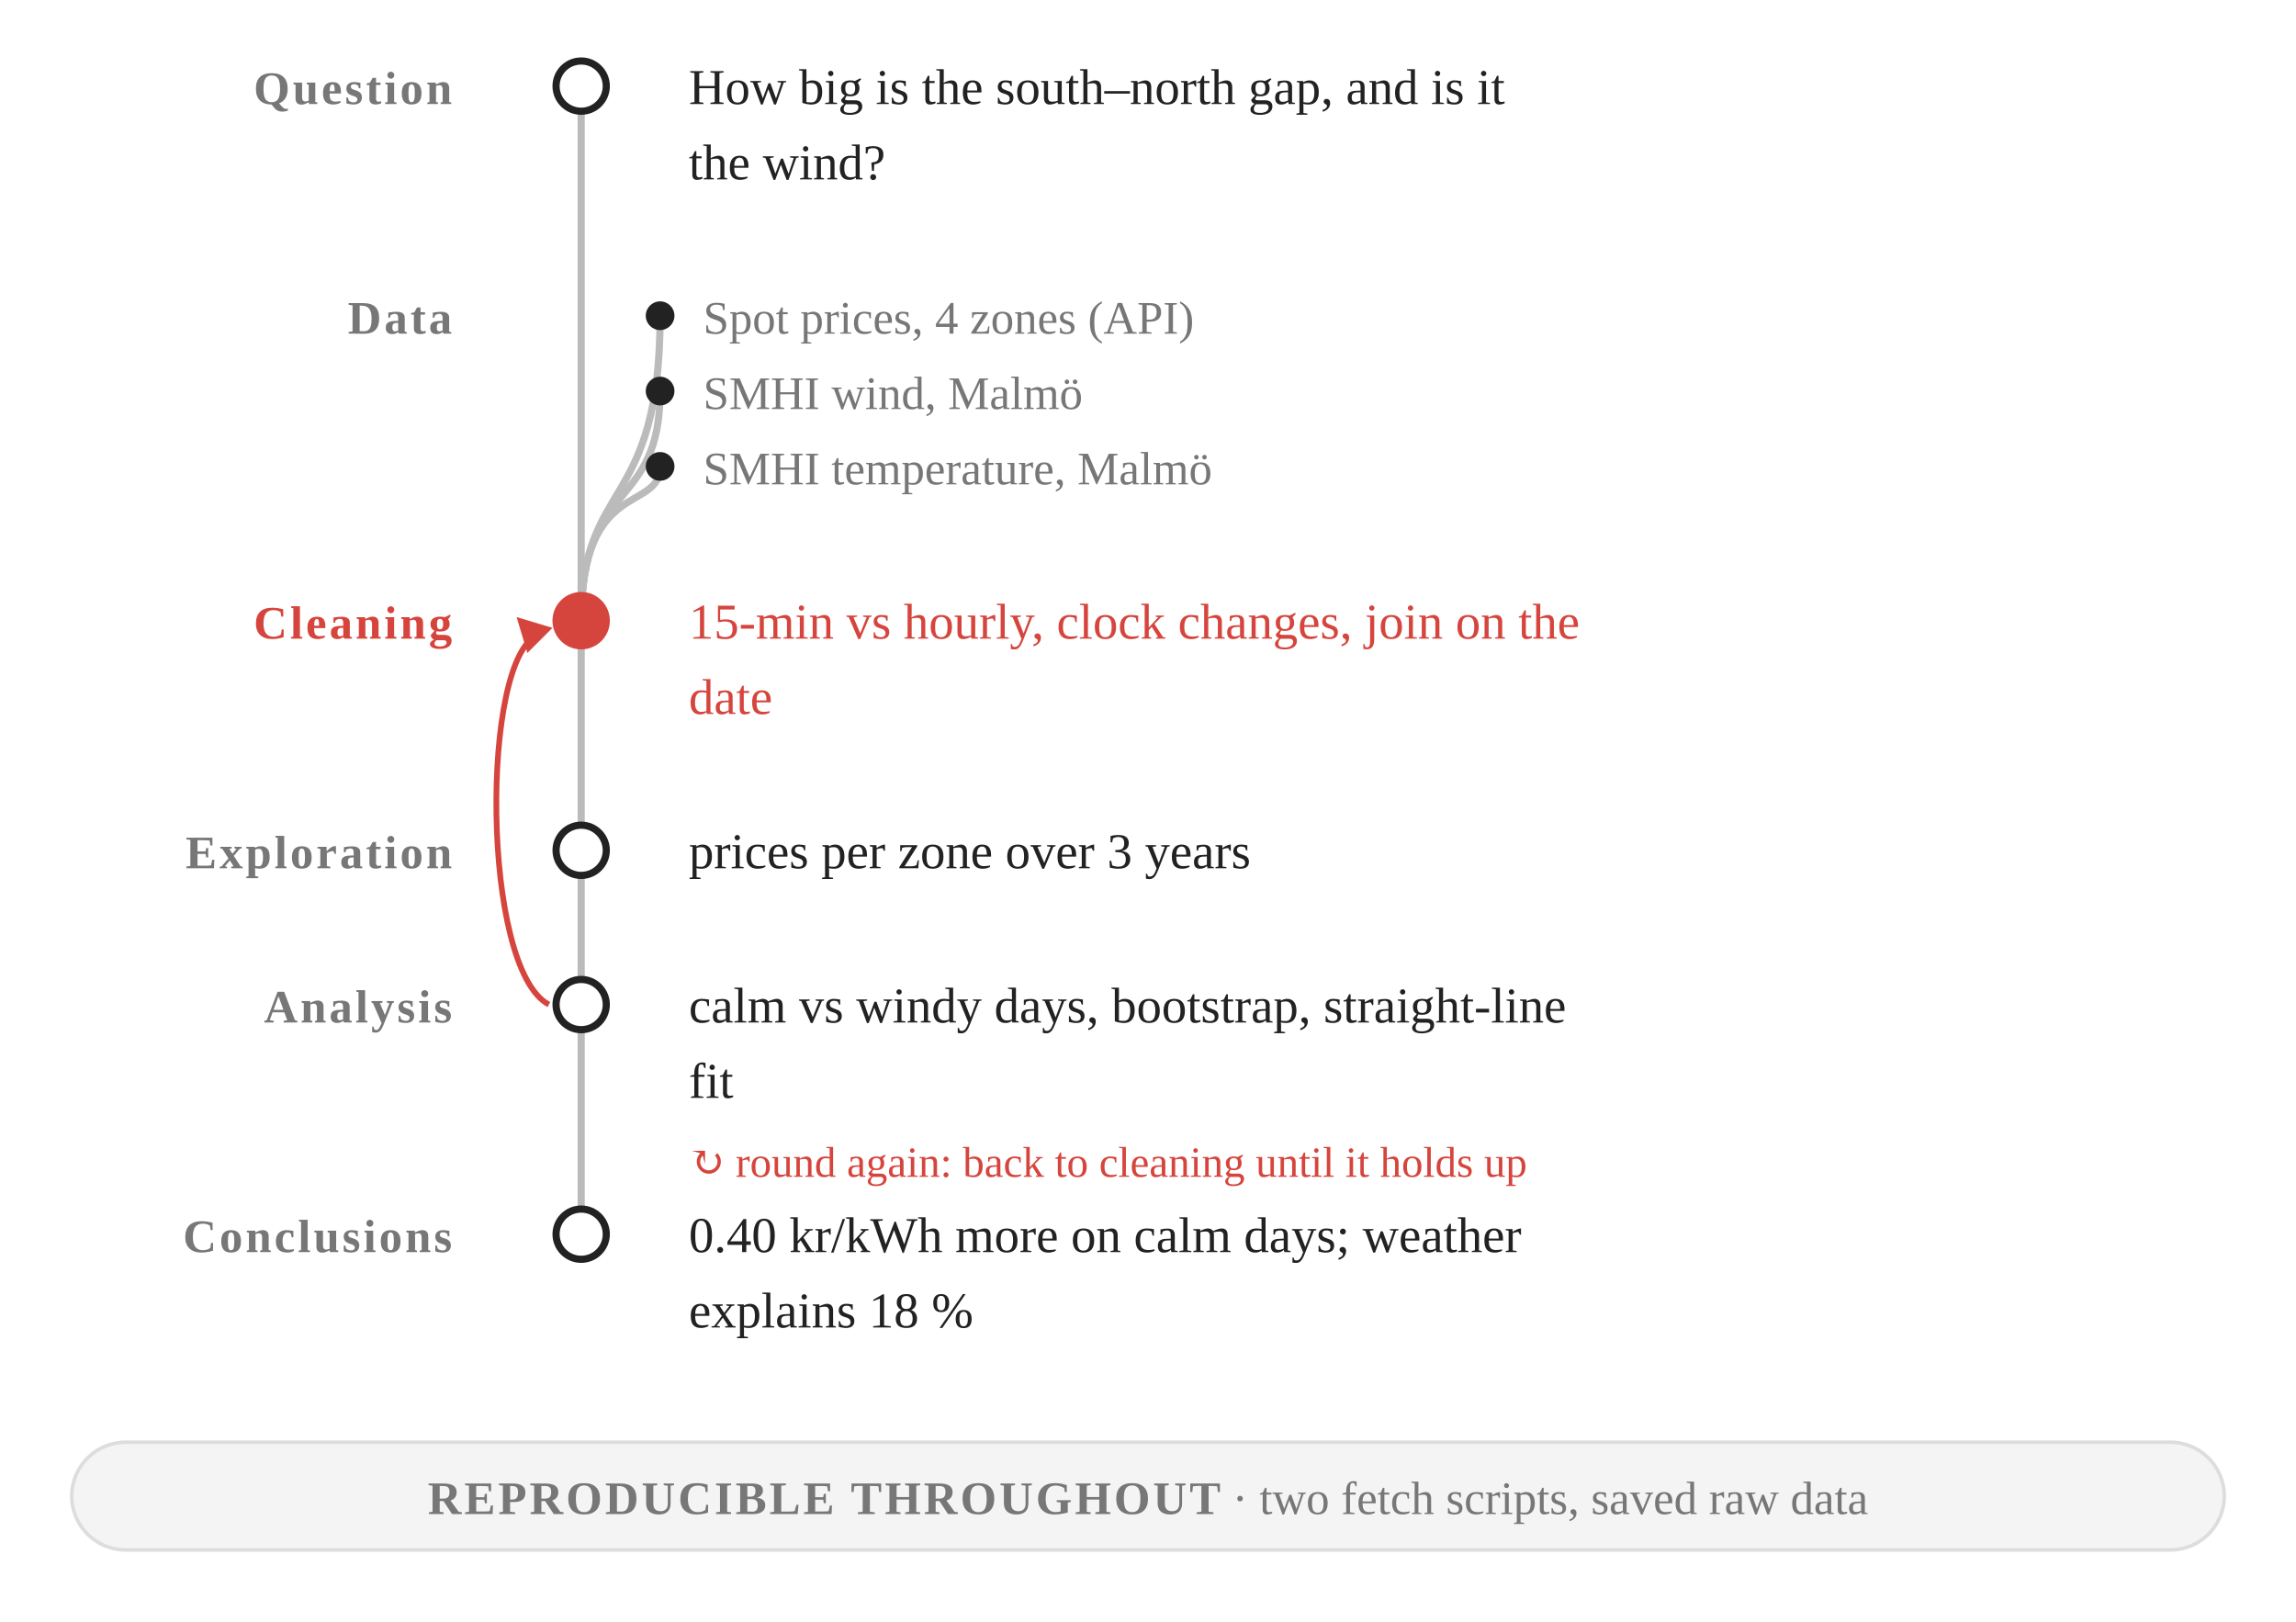
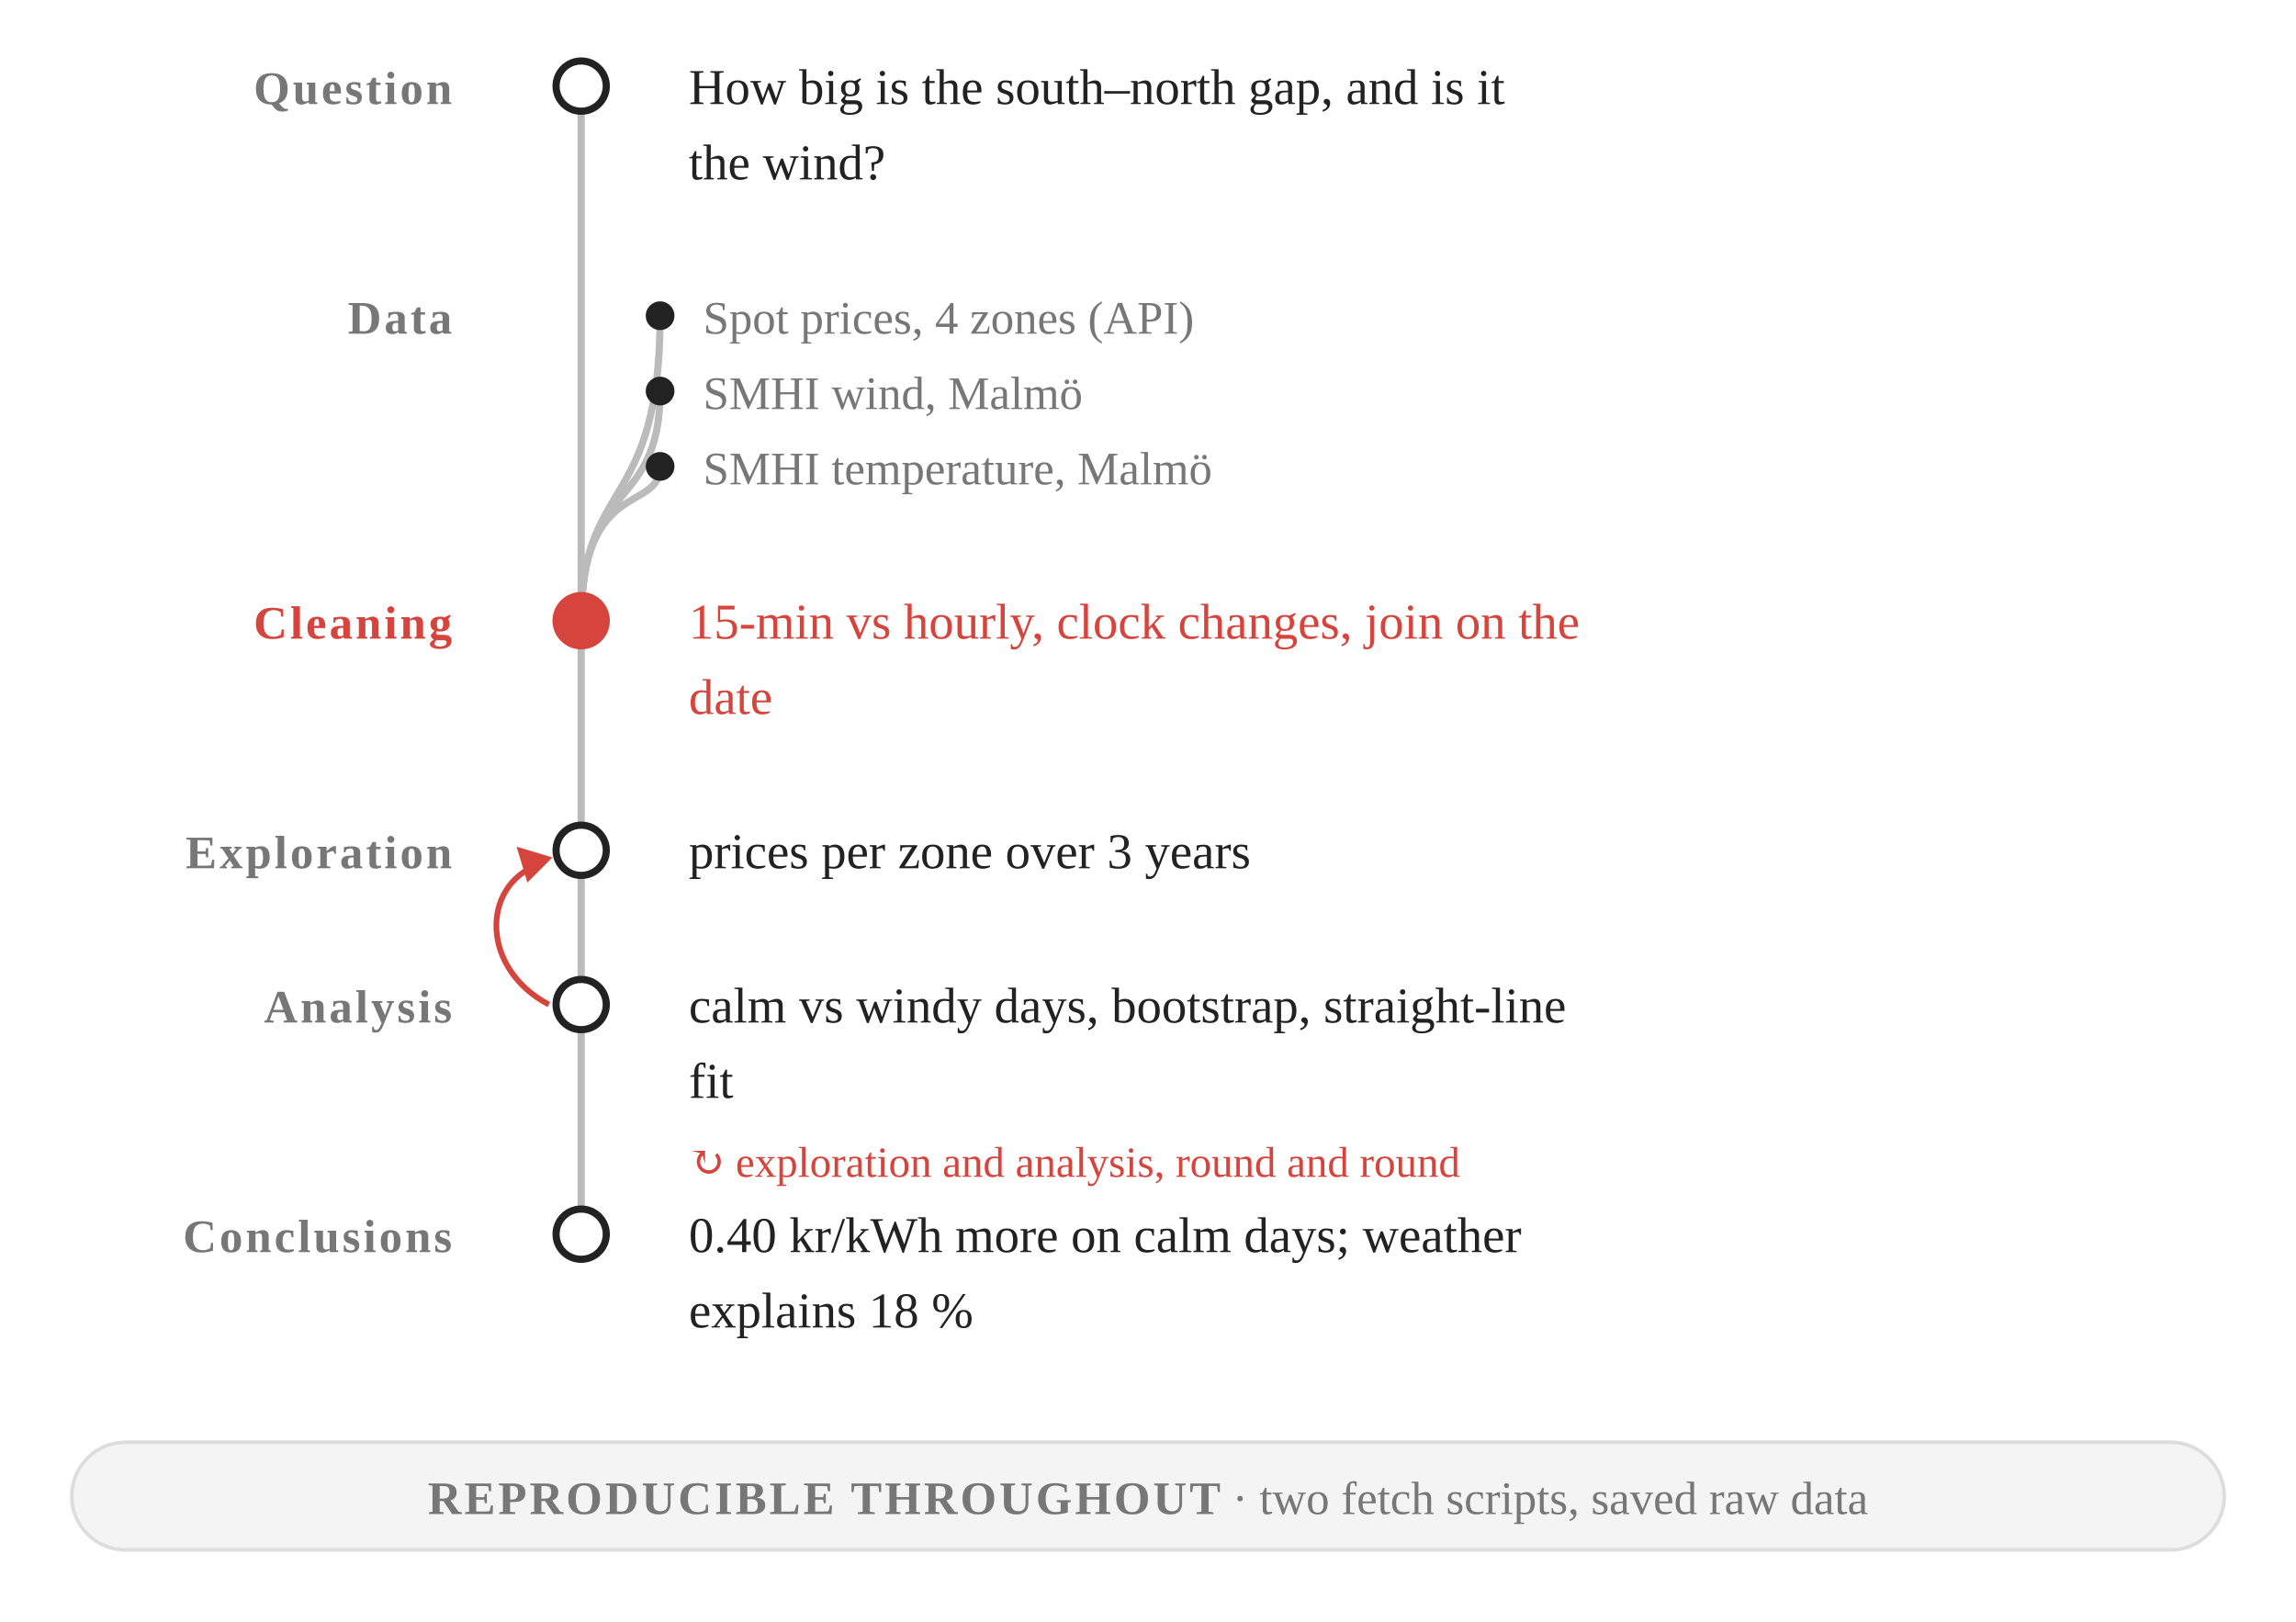
<svg xmlns="http://www.w3.org/2000/svg" class="lc lc-tall" viewBox="0 0 640 452" role="img">
  <style>
.lc text{font-family:var(--font-sans,'IBM Plex Sans',system-ui,sans-serif);fill:var(--c-text,#222)}
.lc .step{font-size:13px;font-weight:600;letter-spacing:.06em;text-transform:uppercase;fill:var(--c-muted,#777)}
.lc .note{font-size:14px}
.lc .src{font-size:13px;fill:var(--c-muted,#777)}
.lc text.hot{fill:var(--c-accent,#d6453d)}
.lc .line{stroke:var(--c-faint,#bbb);stroke-width:2;fill:none}
.lc .node{fill:var(--c-bg,#fff);stroke:var(--c-text,#222);stroke-width:2}
.lc .node.hot{fill:var(--c-accent,#d6453d);stroke:var(--c-accent,#d6453d)}
.lc .dot{fill:var(--c-text,#222)}
.lc .band{fill:var(--c-tint,#f4f4f4);stroke:var(--c-line,#ddd)}
.lc .bandtext{font-size:13px;fill:var(--c-muted,#777)}
.lc .bandtext tspan.head{font-weight:600;letter-spacing:.06em}
.lc .loop{stroke:var(--c-accent,#d6453d);stroke-width:1.6;fill:none}
.lc .looptip{fill:var(--c-accent,#d6453d)}
.lc text.loopnote{font-size:12px;fill:var(--c-accent,#d6453d)}
</style>
  <path class="line" d="M162,24 V344" />
  <text class="step" x="126" y="29" text-anchor="end">Question</text>
  <circle class="node" cx="162" cy="24" r="7" />
  <text class="note" x="192" y="29">How big is the south–north gap, and is it</text>
  <text class="note" x="192" y="50">the wind?</text>
  <text class="step" x="126" y="93" text-anchor="end">Data</text>
  <path class="line" d="M184,88 C184,143 162,133 162,173" />
  <circle class="dot" cx="184" cy="88" r="4" />
  <text class="src" x="196" y="93">Spot prices, 4 zones (API)</text>
  <path class="line" d="M184,109 C184,143 162,133 162,173" />
  <circle class="dot" cx="184" cy="109" r="4" />
  <text class="src" x="196" y="114">SMHI wind, Malmö</text>
  <path class="line" d="M184,130 C184,143 162,133 162,173" />
  <circle class="dot" cx="184" cy="130" r="4" />
  <text class="src" x="196" y="135">SMHI temperature, Malmö</text>
  <text class="step hot" x="126" y="178" text-anchor="end">Cleaning</text>
  <circle class="node hot" cx="162" cy="173" r="7" />
  <text class="note hot" x="192" y="178">15-min vs hourly, clock changes, join on the</text>
  <text class="note hot" x="192" y="199">date</text>
  <text class="step" x="126" y="242" text-anchor="end">Exploration</text>
  <circle class="node" cx="162" cy="237" r="7" />
  <text class="note" x="192" y="242">prices per zone over 3 years</text>
  <text class="step" x="126" y="285" text-anchor="end">Analysis</text>
  <circle class="node" cx="162" cy="280" r="7" />
  <text class="note" x="192" y="285">calm vs windy days, bootstrap, straight-line</text>
  <text class="note" x="192" y="306">fit</text>
  <text class="step" x="126" y="349" text-anchor="end">Conclusions</text>
  <circle class="node" cx="162" cy="344" r="7" />
  <text class="note" x="192" y="349">0.40 kr/kWh more on calm days; weather</text>
  <text class="note" x="192" y="370">explains 18 %</text>
-   <path class="loop" d="M153,280 C134,270 134,183 150,177" />
-   <path class="looptip" d="M154,175 L144,172 L147,182 Z" />
-   <text class="loopnote" x="192" y="328">↻ round again: back to cleaning until it holds up</text>
+   <path class="loop" d="M153,280 C134,270 134,247 150,241" />
+   <path class="looptip" d="M154,239 L144,236 L147,246 Z" />
+   <text class="loopnote" x="192" y="328">↻ exploration and analysis, round and round</text>
  <rect class="band" x="20" y="402" width="600" height="30" rx="15" />
  <text class="bandtext" x="320.0" y="422" text-anchor="middle">
    <tspan class="head">REPRODUCIBLE THROUGHOUT</tspan>  ·  two fetch scripts, saved raw data</text>
</svg>
